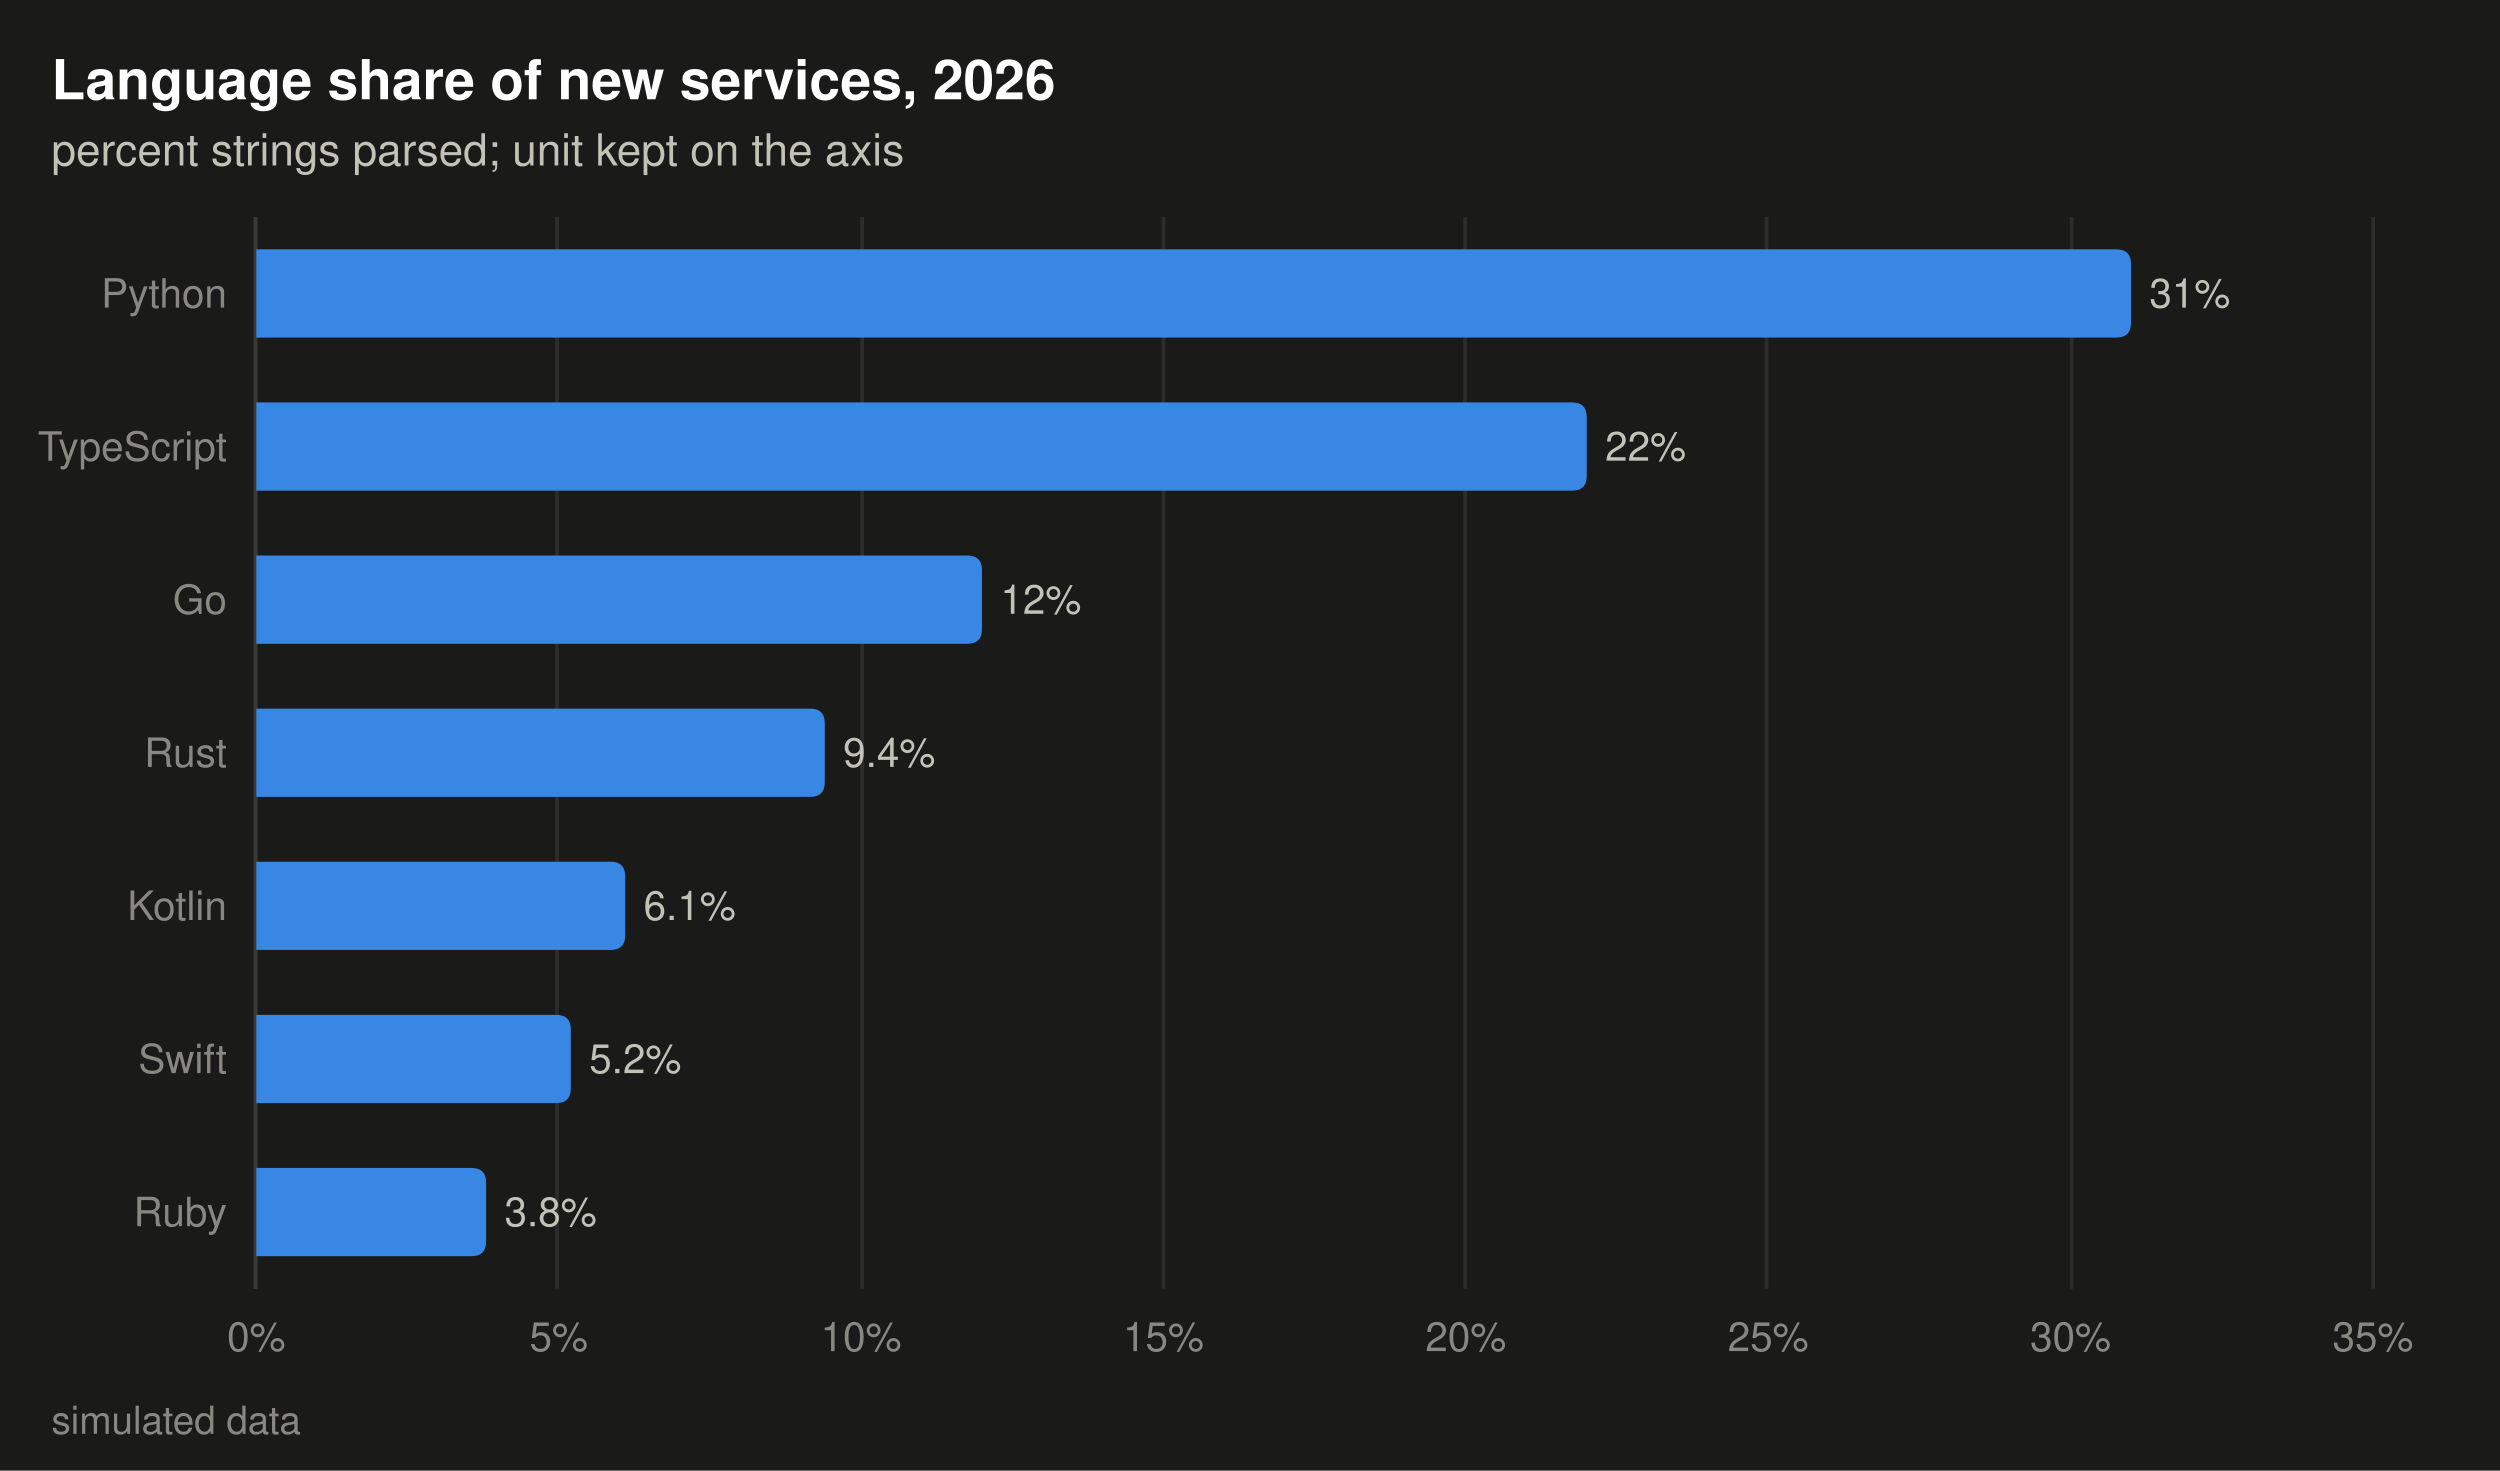
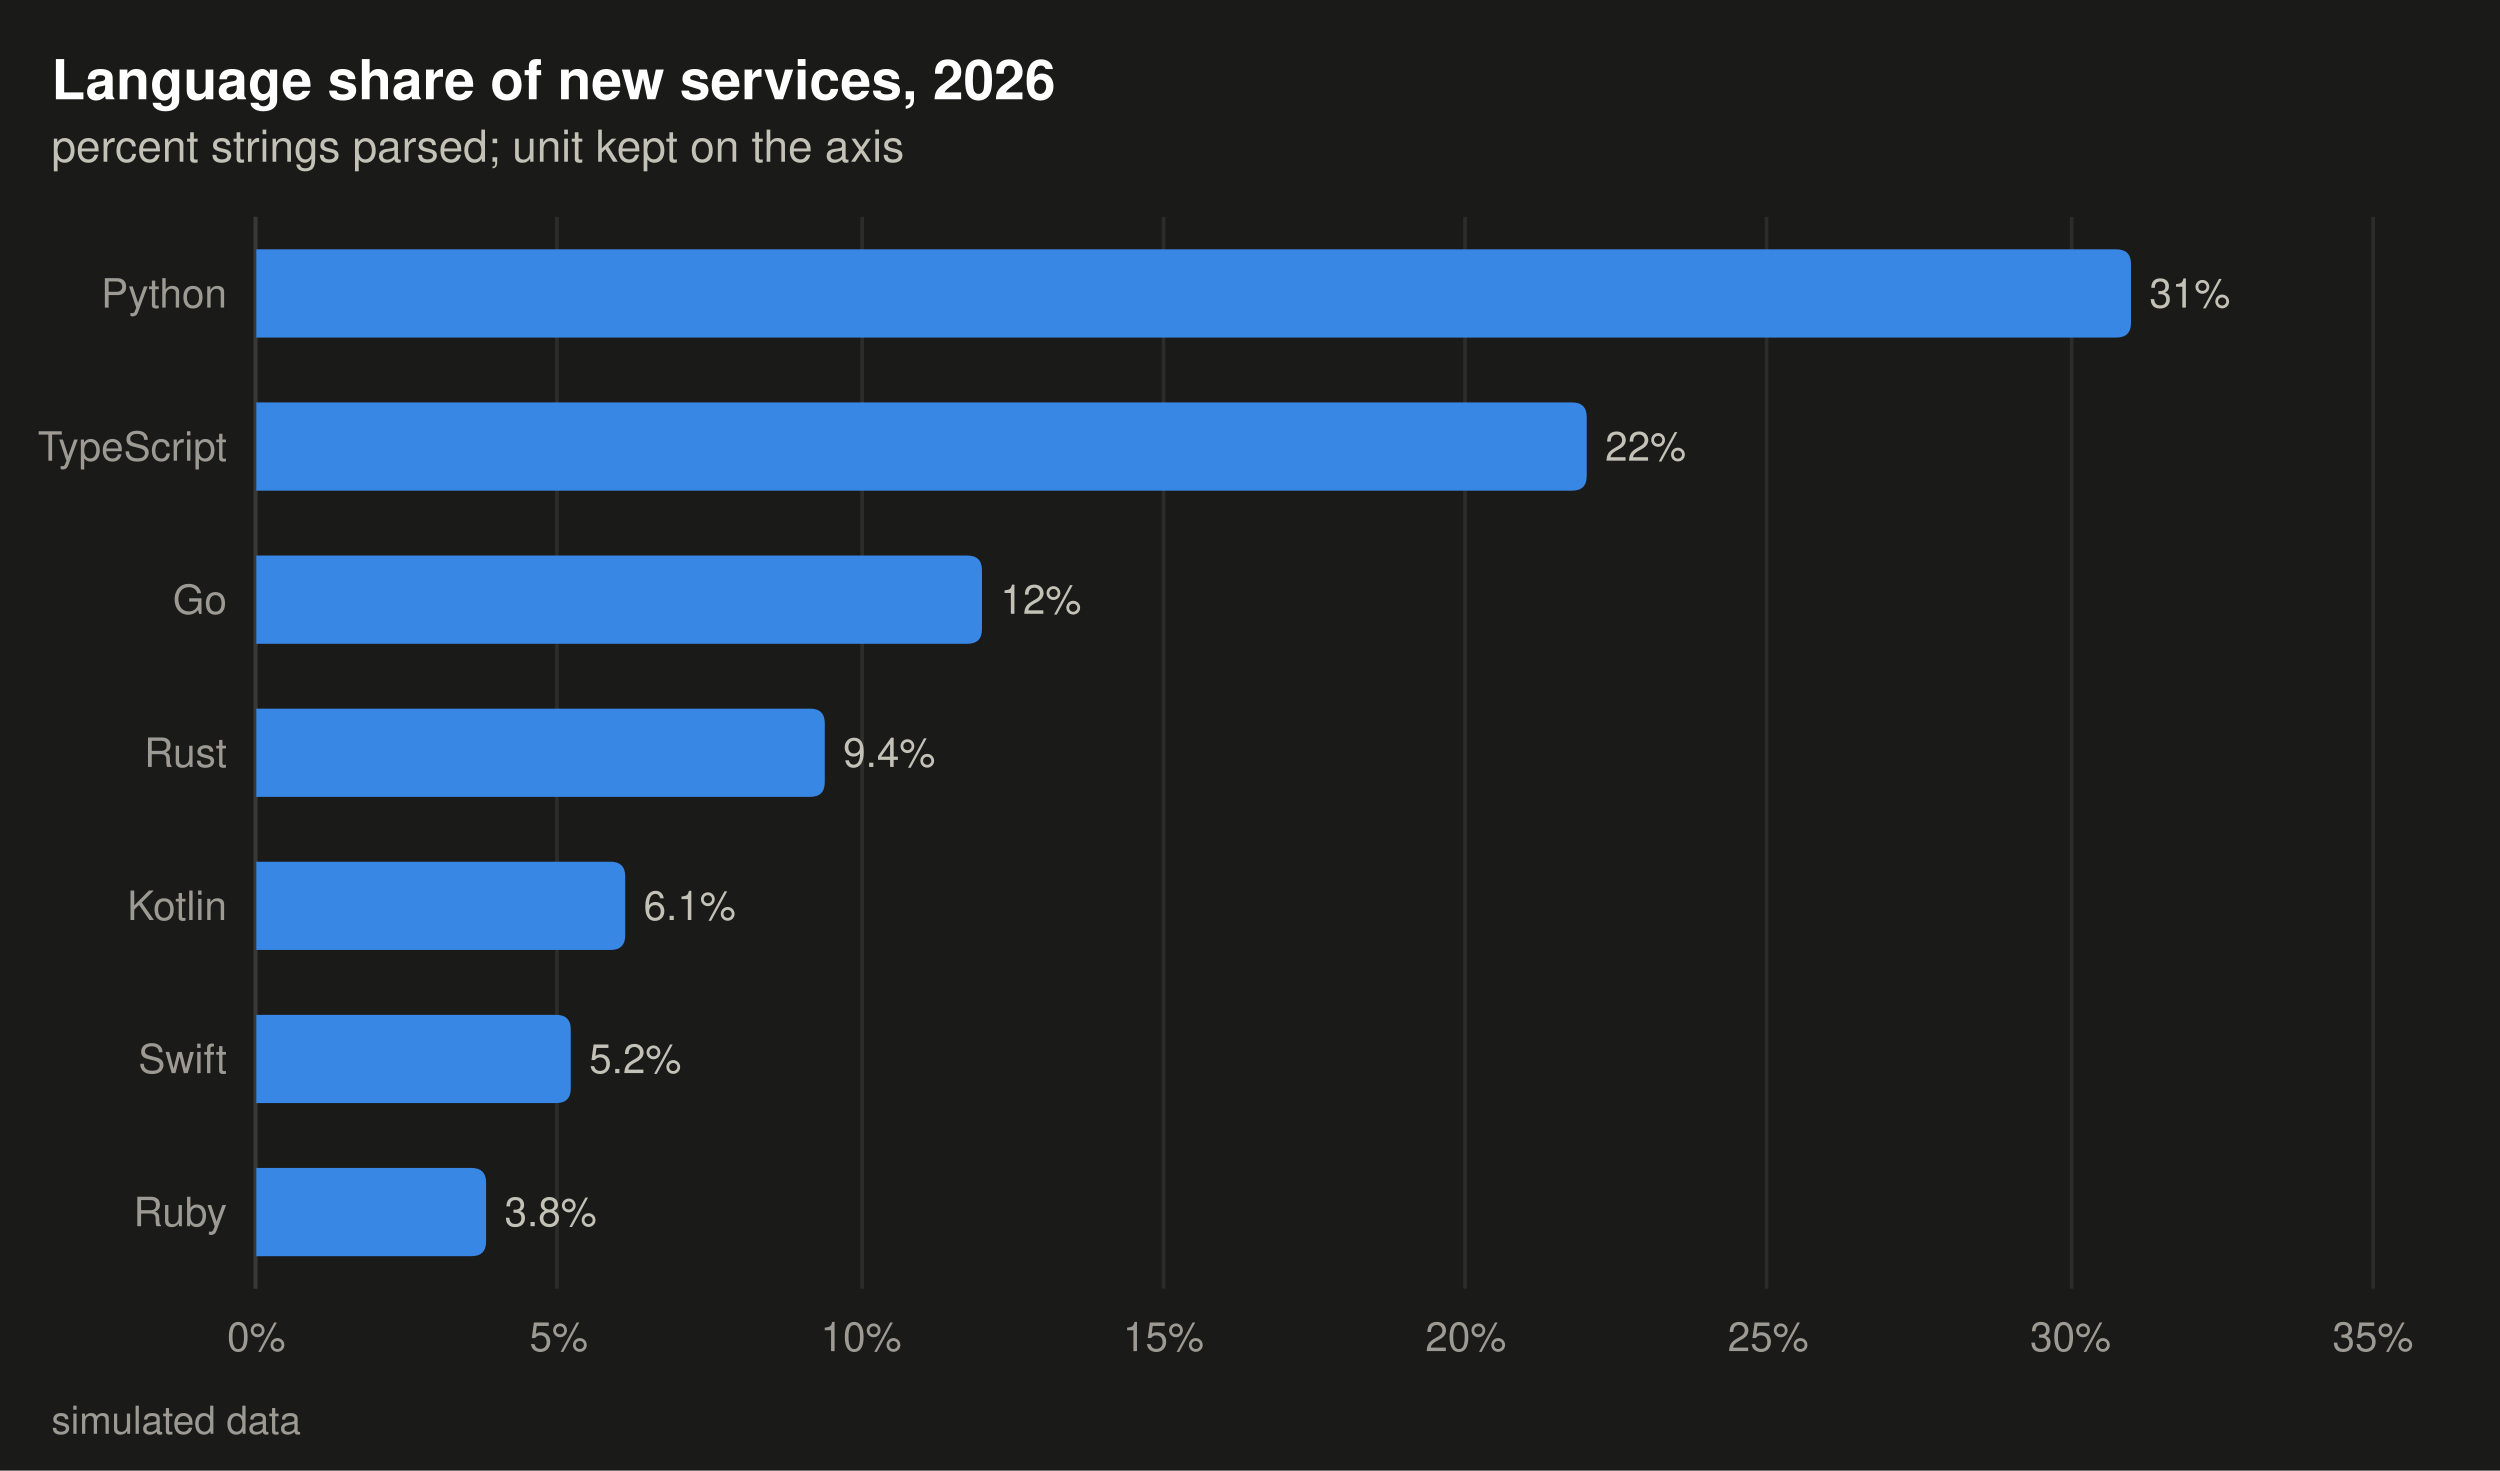
<svg xmlns="http://www.w3.org/2000/svg" viewBox="0 0 680 400" width="680" height="400" role="img" font-family="system-ui, -apple-system, &quot;Segoe UI&quot;, Helvetica, Arial, sans-serif">
  <rect x="0" y="0" width="680" height="400" fill="#1a1a19" />
  <line x1="69.5" x2="69.5" y1="59" y2="350.5" stroke="#383835" stroke-width="1" />
  <line x1="151.5" x2="151.5" y1="59" y2="350.5" stroke="#2c2c2a" stroke-width="1" />
  <line x1="234.5" x2="234.5" y1="59" y2="350.5" stroke="#2c2c2a" stroke-width="1" />
  <line x1="316.5" x2="316.5" y1="59" y2="350.5" stroke="#2c2c2a" stroke-width="1" />
  <line x1="398.5" x2="398.5" y1="59" y2="350.5" stroke="#2c2c2a" stroke-width="1" />
  <line x1="480.5" x2="480.5" y1="59" y2="350.5" stroke="#2c2c2a" stroke-width="1" />
  <line x1="563.5" x2="563.5" y1="59" y2="350.5" stroke="#2c2c2a" stroke-width="1" />
  <line x1="645.5" x2="645.5" y1="59" y2="350.5" stroke="#2c2c2a" stroke-width="1" />
  <line x1="69.5" x2="69.5" y1="59" y2="350.5" stroke="#383835" stroke-width="1" />
  <defs>
    <clipPath id="limnclip6">
-       <rect x="63.72" y="33" width="691.7" height="343.5" />
+       <rect x="-40.28" y="33" width="795.7" height="343.5" />
    </clipPath>
  </defs>
  <g clip-path="url(#limnclip6)">
    <path d="M69.72 67.82 h505.91 q4 0 4 4 v16 q0 4 -4 4 h-505.91 Z" fill="#3987e5" />
+     <path d="M69.72 109.46 h357.87 q4 0 4 4 v16 q0 4 -4 4 h-357.87 Z" fill="#3987e5" />
+     <path d="M69.72 192.75 h150.62 q4 0 4 4 v16 q0 4 -4 4 h-150.62 Z" fill="#3987e5" />
+     <path d="M69.72 151.11 h193.38 q4 0 4 4 v16 q0 4 -4 4 h-193.38 Z" fill="#3987e5" />
+     <path d="M69.72 234.39 h96.34 q4 0 4 4 v16 q0 4 -4 4 h-96.34 Z" fill="#3987e5" />
+     <path d="M69.72 276.04 h81.53 q4 0 4 4 v16 q0 4 -4 4 h-81.53 Z" fill="#3987e5" />
+     <path d="M69.72 317.68 h58.5 q4 0 4 4 v16 q0 4 -4 4 h-58.5 Z" fill="#3987e5" />
    <text x="584.63" y="79.82" dy="0.35em" font-size="11" fill="#c3c2b7" text-anchor="start">31%</text>
-     <path d="M69.72 109.46 h357.87 q4 0 4 4 v16 q0 4 -4 4 h-357.87 Z" fill="#3987e5" />
    <text x="436.59" y="121.46" dy="0.35em" font-size="11" fill="#c3c2b7" text-anchor="start">22%</text>
-     <path d="M69.72 192.75 h150.62 q4 0 4 4 v16 q0 4 -4 4 h-150.62 Z" fill="#3987e5" />
    <text x="229.34" y="204.75" dy="0.35em" font-size="11" fill="#c3c2b7" text-anchor="start">9.4%</text>
-     <path d="M69.72 151.11 h193.38 q4 0 4 4 v16 q0 4 -4 4 h-193.38 Z" fill="#3987e5" />
    <text x="272.11" y="163.11" dy="0.35em" font-size="11" fill="#c3c2b7" text-anchor="start">12%</text>
-     <path d="M69.72 234.39 h96.34 q4 0 4 4 v16 q0 4 -4 4 h-96.34 Z" fill="#3987e5" />
    <text x="175.06" y="246.39" dy="0.35em" font-size="11" fill="#c3c2b7" text-anchor="start">6.1%</text>
-     <path d="M69.72 276.04 h81.53 q4 0 4 4 v16 q0 4 -4 4 h-81.53 Z" fill="#3987e5" />
    <text x="160.26" y="288.04" dy="0.35em" font-size="11" fill="#c3c2b7" text-anchor="start">5.2%</text>
-     <path d="M69.72 317.68 h58.5 q4 0 4 4 v16 q0 4 -4 4 h-58.5 Z" fill="#3987e5" />
    <text x="137.23" y="329.68" dy="0.35em" font-size="11" fill="#c3c2b7" text-anchor="start">3.8%</text>
  </g>
-   <text x="61.72" y="79.82" dy="0.35em" text-anchor="end" font-size="11" fill="#898781">Python</text>
-   <text x="61.72" y="121.46" dy="0.35em" text-anchor="end" font-size="11" fill="#898781">TypeScript</text>
-   <text x="61.72" y="163.11" dy="0.35em" text-anchor="end" font-size="11" fill="#898781">Go</text>
-   <text x="61.72" y="204.75" dy="0.35em" text-anchor="end" font-size="11" fill="#898781">Rust</text>
-   <text x="61.72" y="246.39" dy="0.35em" text-anchor="end" font-size="11" fill="#898781">Kotlin</text>
-   <text x="61.72" y="288.04" dy="0.35em" text-anchor="end" font-size="11" fill="#898781">Swift</text>
-   <text x="61.72" y="329.68" dy="0.35em" text-anchor="end" font-size="11" fill="#898781">Ruby</text>
-   <text x="69.72" y="367.5" text-anchor="middle" style="font-variant-numeric: tabular-nums" font-size="11" fill="#898781">0%</text>
-   <text x="151.97" y="367.5" text-anchor="middle" style="font-variant-numeric: tabular-nums" font-size="11" fill="#898781">5%</text>
-   <text x="234.21" y="367.5" text-anchor="middle" style="font-variant-numeric: tabular-nums" font-size="11" fill="#898781">10%</text>
-   <text x="316.45" y="367.5" text-anchor="middle" style="font-variant-numeric: tabular-nums" font-size="11" fill="#898781">15%</text>
-   <text x="398.7" y="367.5" text-anchor="middle" style="font-variant-numeric: tabular-nums" font-size="11" fill="#898781">20%</text>
-   <text x="480.94" y="367.5" text-anchor="middle" style="font-variant-numeric: tabular-nums" font-size="11" fill="#898781">25%</text>
-   <text x="563.18" y="367.5" text-anchor="middle" style="font-variant-numeric: tabular-nums" font-size="11" fill="#898781">30%</text>
-   <text x="645.43" y="367.5" text-anchor="middle" style="font-variant-numeric: tabular-nums" font-size="11" fill="#898781">35%</text>
+   <text x="61.72" y="79.82" dy="0.35em" text-anchor="end" font-size="11" fill="#9c9a93">Python</text>
+   <text x="61.72" y="121.46" dy="0.35em" text-anchor="end" font-size="11" fill="#9c9a93">TypeScript</text>
+   <text x="61.72" y="163.11" dy="0.35em" text-anchor="end" font-size="11" fill="#9c9a93">Go</text>
+   <text x="61.72" y="204.75" dy="0.35em" text-anchor="end" font-size="11" fill="#9c9a93">Rust</text>
+   <text x="61.72" y="246.39" dy="0.35em" text-anchor="end" font-size="11" fill="#9c9a93">Kotlin</text>
+   <text x="61.72" y="288.04" dy="0.35em" text-anchor="end" font-size="11" fill="#9c9a93">Swift</text>
+   <text x="61.72" y="329.68" dy="0.35em" text-anchor="end" font-size="11" fill="#9c9a93">Ruby</text>
+   <text x="69.72" y="367.5" text-anchor="middle" style="font-variant-numeric: tabular-nums" font-size="11" fill="#9c9a93">0%</text>
+   <text x="151.97" y="367.5" text-anchor="middle" style="font-variant-numeric: tabular-nums" font-size="11" fill="#9c9a93">5%</text>
+   <text x="234.21" y="367.5" text-anchor="middle" style="font-variant-numeric: tabular-nums" font-size="11" fill="#9c9a93">10%</text>
+   <text x="316.45" y="367.5" text-anchor="middle" style="font-variant-numeric: tabular-nums" font-size="11" fill="#9c9a93">15%</text>
+   <text x="398.7" y="367.5" text-anchor="middle" style="font-variant-numeric: tabular-nums" font-size="11" fill="#9c9a93">20%</text>
+   <text x="480.94" y="367.5" text-anchor="middle" style="font-variant-numeric: tabular-nums" font-size="11" fill="#9c9a93">25%</text>
+   <text x="563.18" y="367.5" text-anchor="middle" style="font-variant-numeric: tabular-nums" font-size="11" fill="#9c9a93">30%</text>
+   <text x="645.43" y="367.5" text-anchor="middle" style="font-variant-numeric: tabular-nums" font-size="11" fill="#9c9a93">35%</text>
  <text x="14" y="27" fill="#ffffff" font-size="15" font-weight="600">Language share of new services, 2026</text>
-   <text x="14" y="45" fill="#c3c2b7" font-size="12">percent strings parsed; unit kept on the axis</text>
-   <text x="14" y="390" font-size="10.5" fill="#898781">simulated data</text>
+   <text x="14" y="44" fill="#c3c2b7" font-size="12">percent strings parsed; unit kept on the axis</text>
+   <text x="14" y="390" font-size="10.5" fill="#9c9a93">simulated data</text>
</svg>
